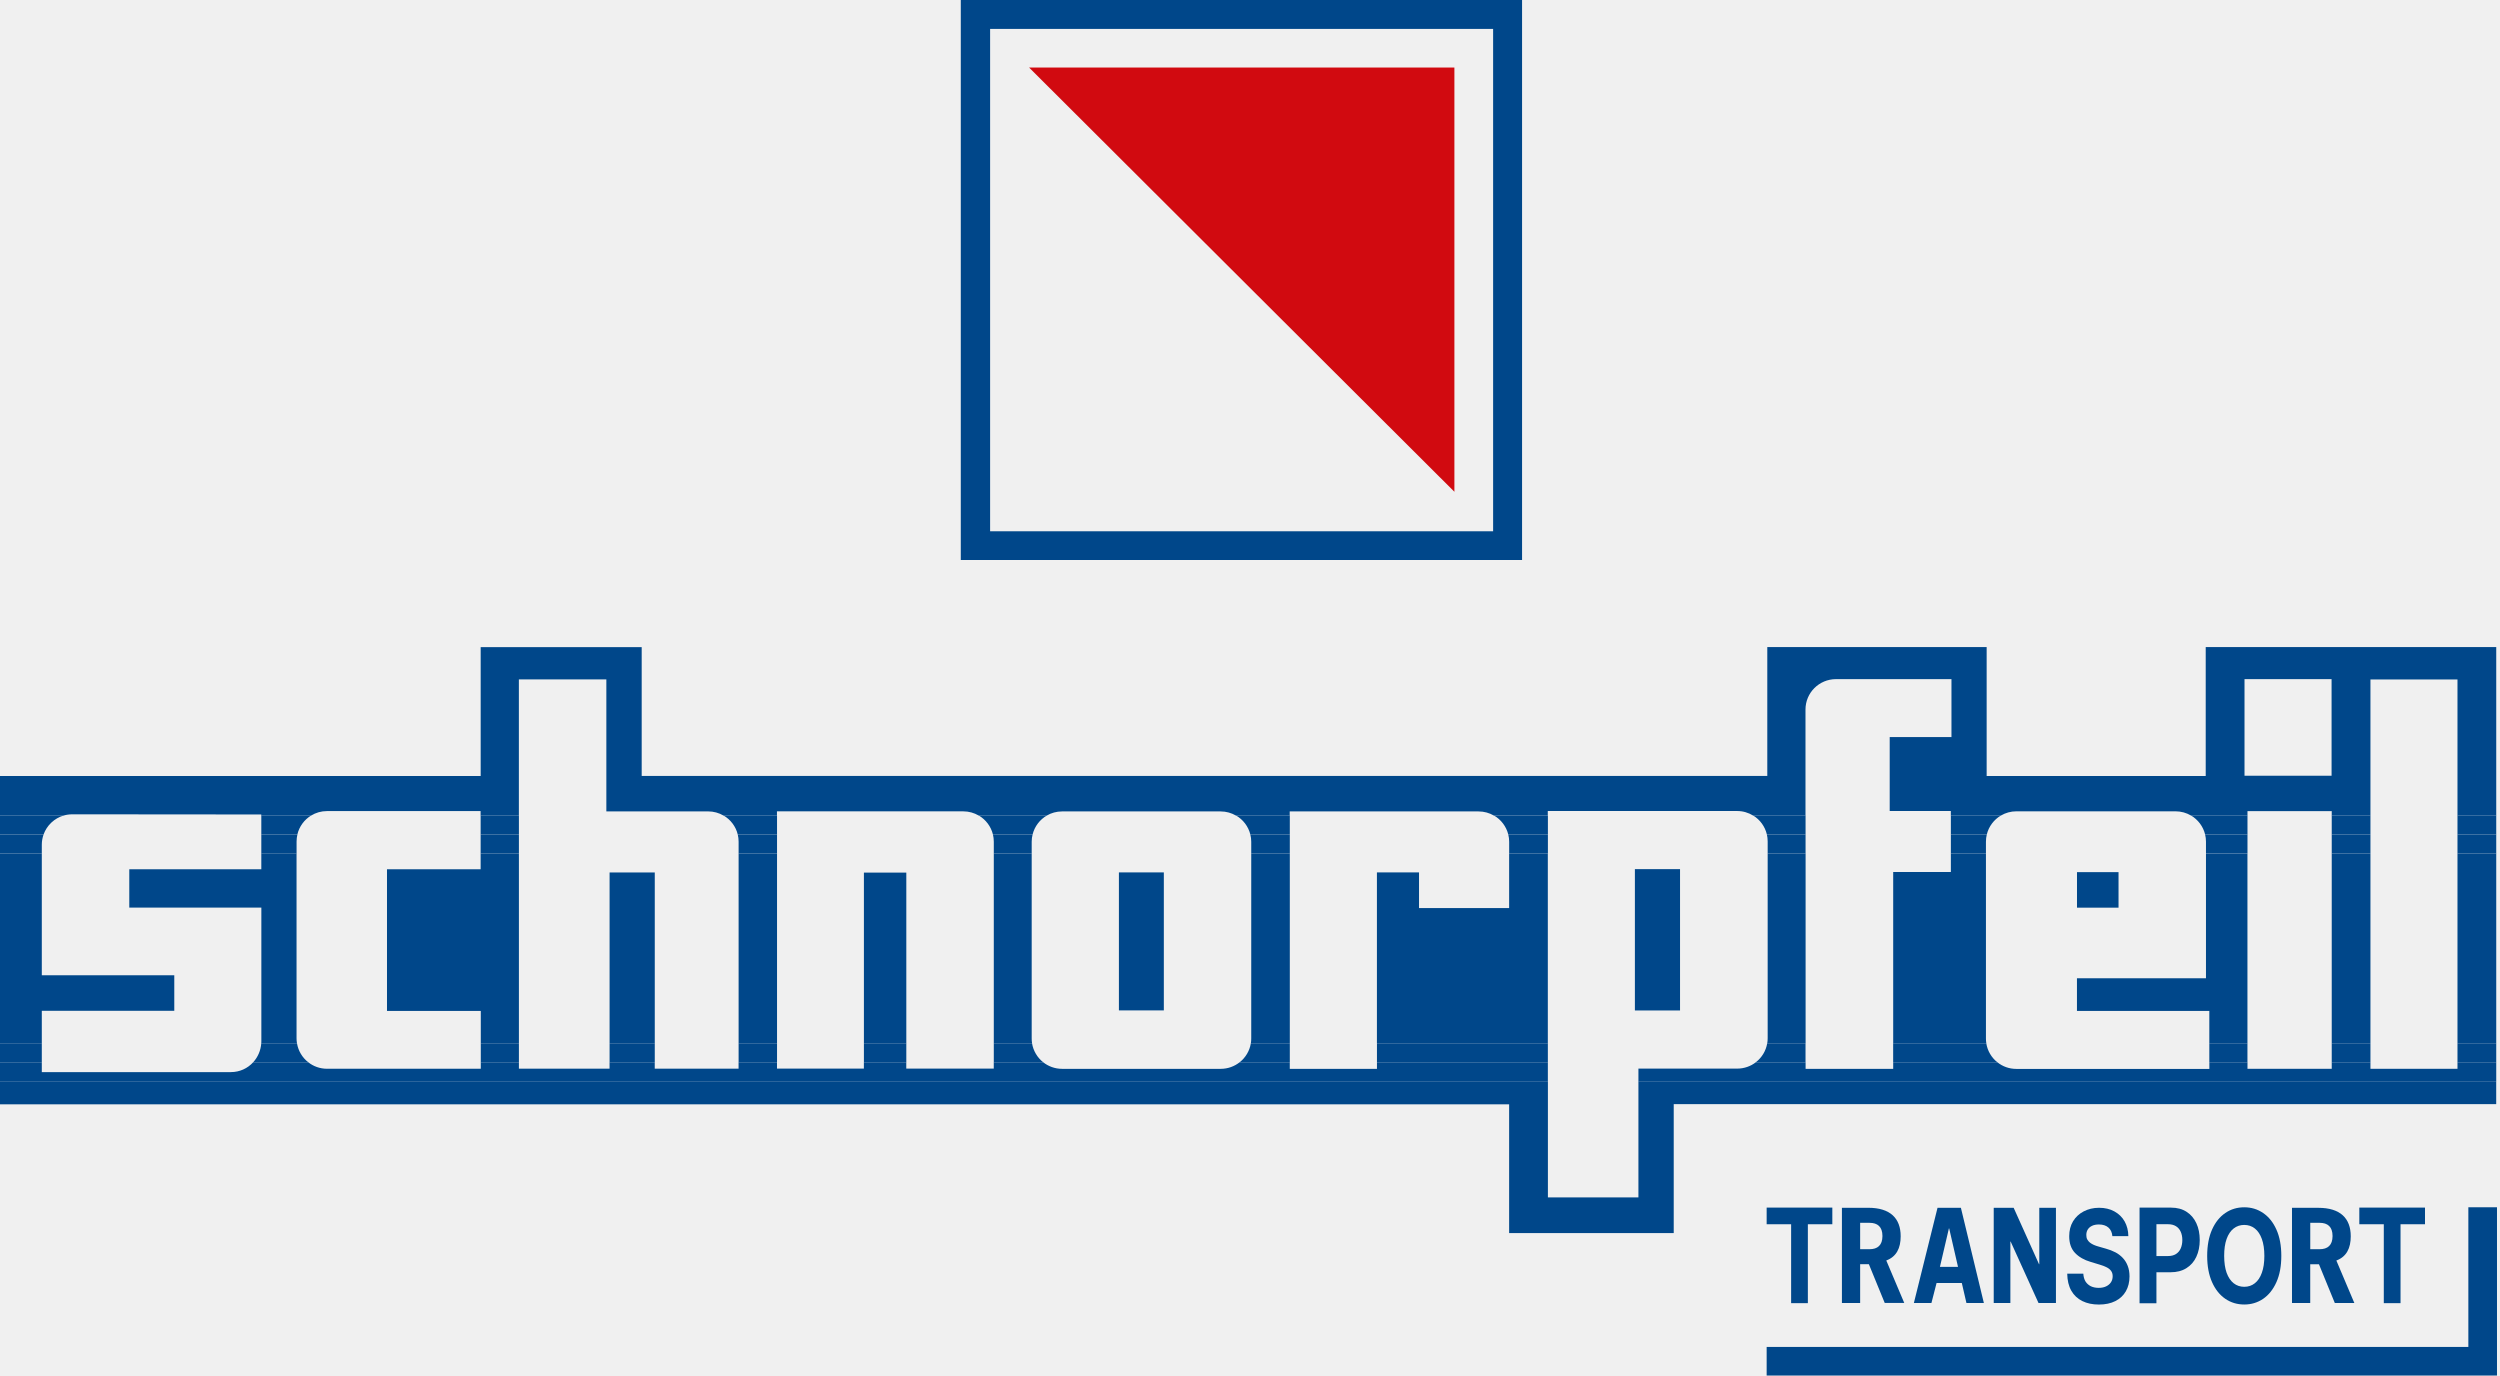
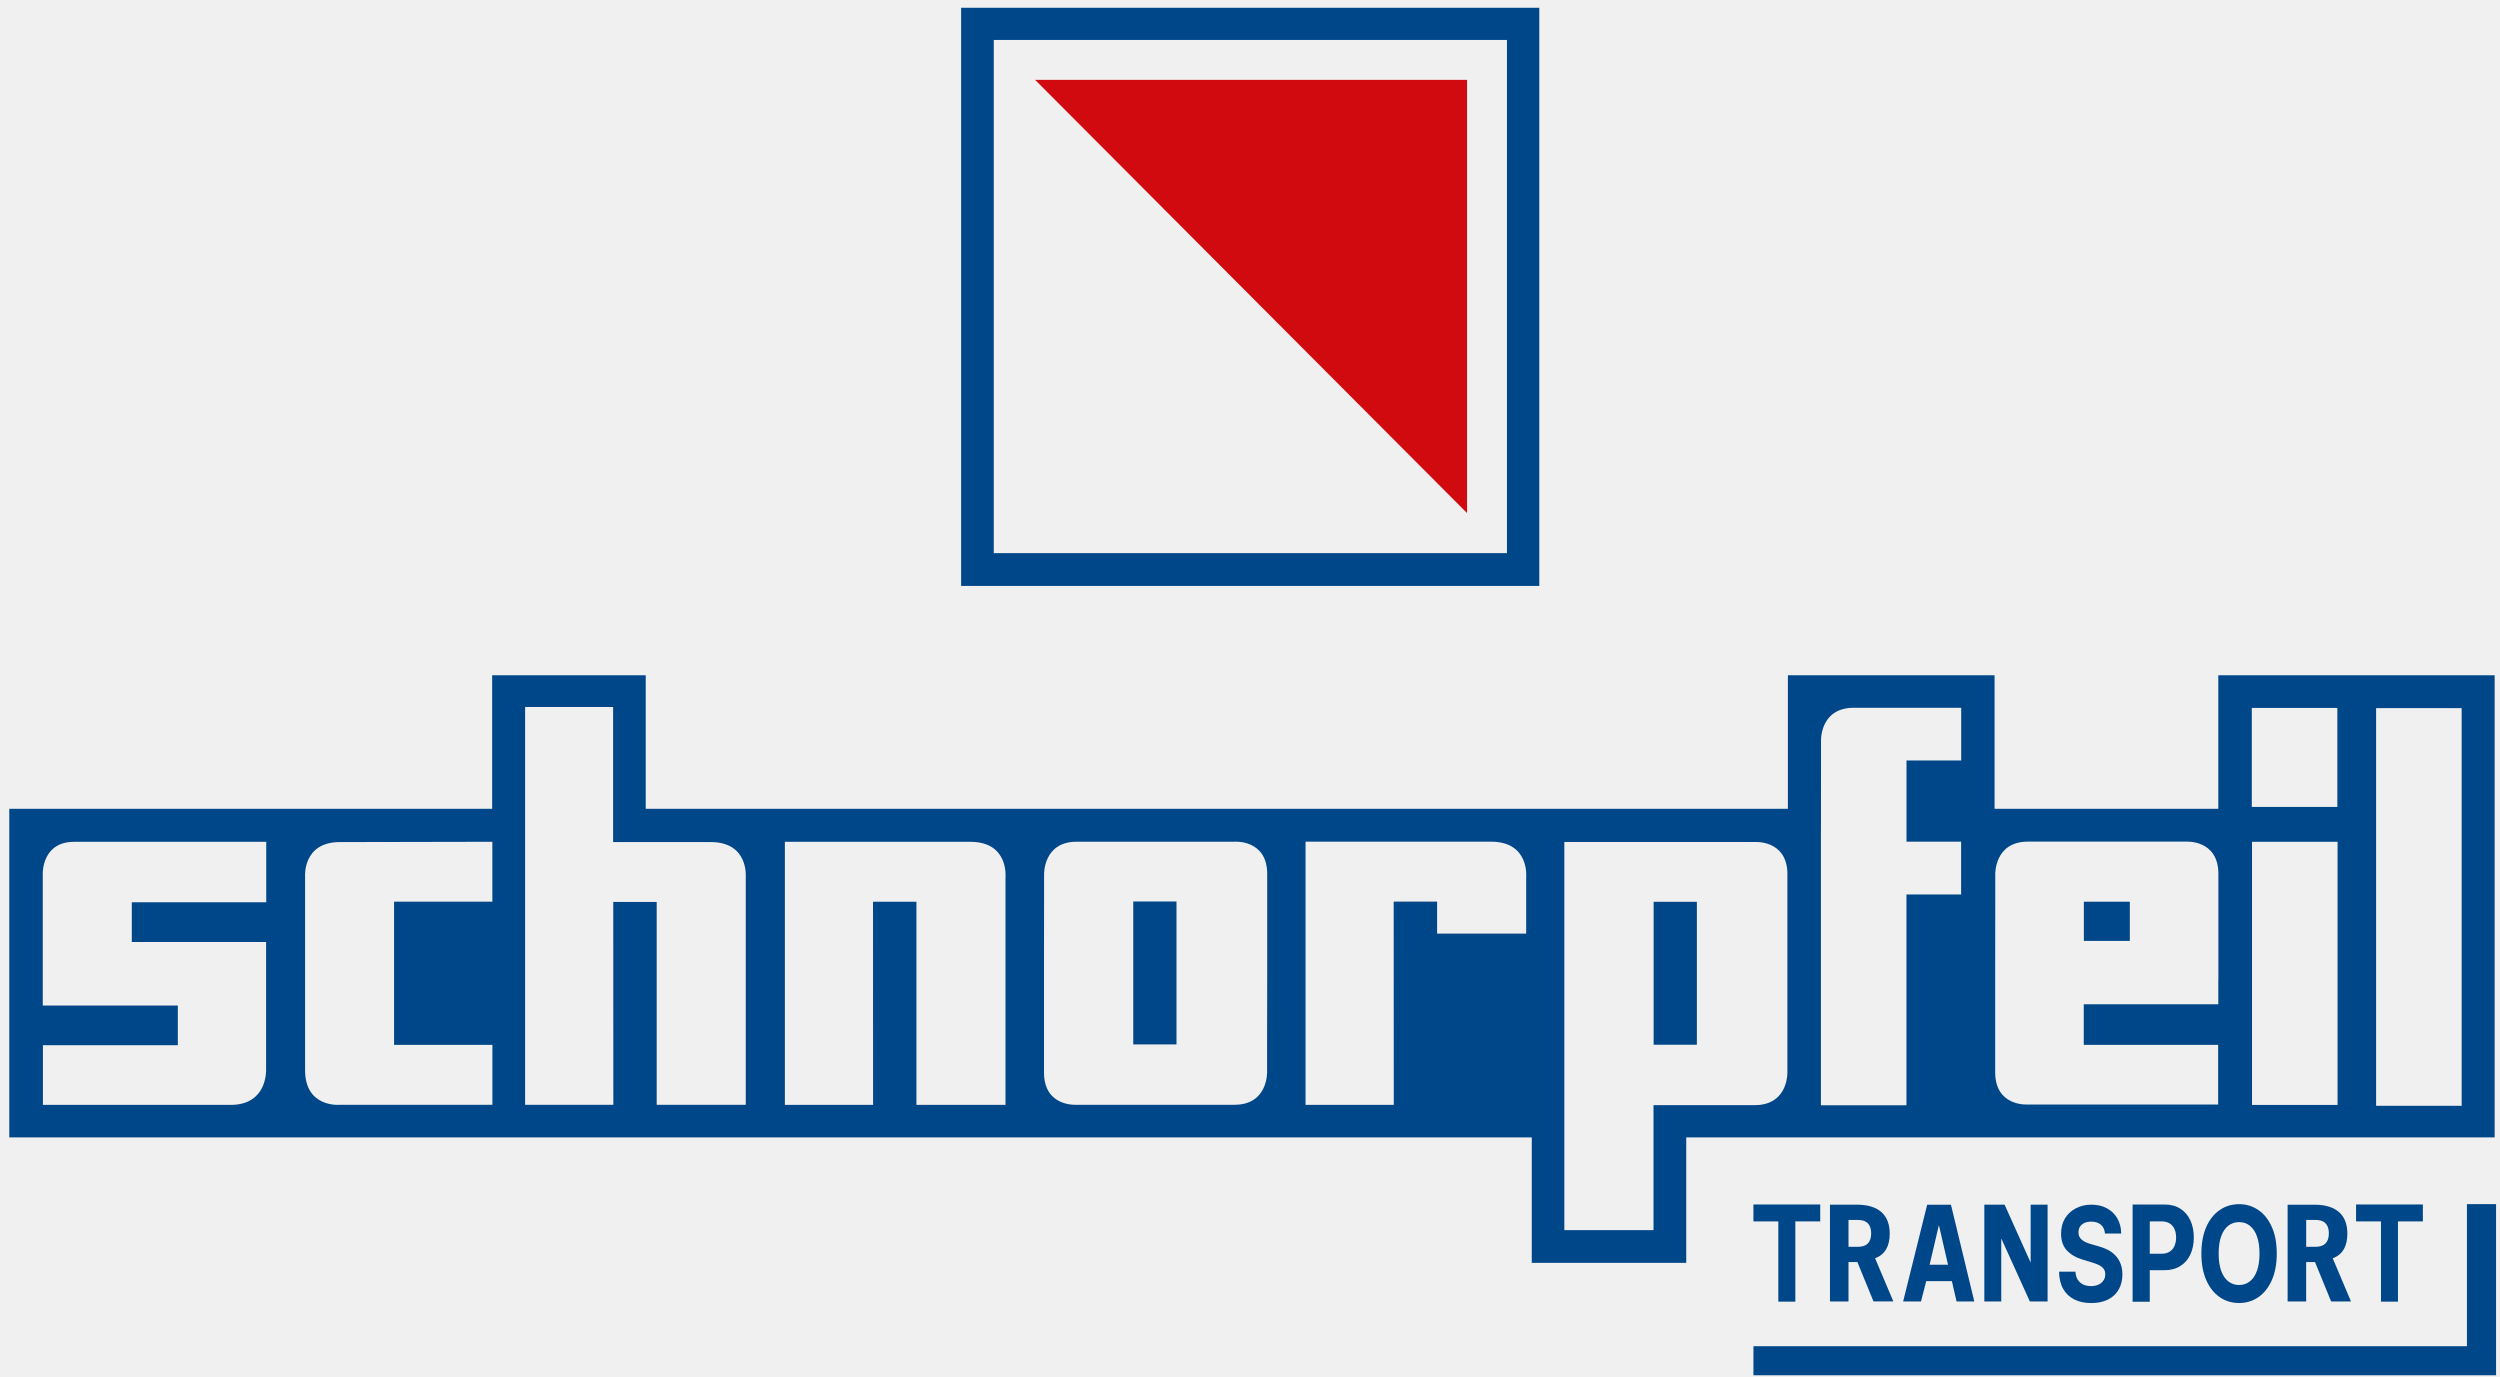
- <svg xmlns="http://www.w3.org/2000/svg" width="665" height="366" viewBox="0 0 665 366" fill="none">
-   <g clip-path="url(#clip0_2366_2)">
-     <path d="M273.74 17.97H386.87V130.81L273.74 17.97Z" fill="#D10A10" />
-     <path fill-rule="evenodd" clip-rule="evenodd" d="M255.57 0H404.87V148.96H255.57V0ZM263.37 7.69H397.17V141.32H263.37V7.69Z" fill="#00478A" />
-     <path fill-rule="evenodd" clip-rule="evenodd" d="M435.82 287.61V318.51H411.74V287.61H0V293.75H401.43V328H445.21V293.7H663.99V287.61H435.81H435.82Z" fill="#00478A" />
-     <path fill-rule="evenodd" clip-rule="evenodd" d="M67.35 282.56C65.88 284.18 63.77 285.18 61.41 285.18H11.12V282.56H0V287.61H411.73V282.56H366.27V284.31H343.08V282.56H329.75C328.37 283.65 326.62 284.31 324.71 284.31H282.52C280.62 284.31 278.87 283.65 277.48 282.56H264.34V284.24H241.07V282.56H229.79V284.24H206.68V282.56H196.46V284.27H174.16V282.56H162.14V284.27H138.03V282.56H127.89V284.29H86.99C85.1 284.29 83.36 283.64 81.99 282.56H67.35ZM467.06 282.56C465.69 283.62 463.96 284.25 462.09 284.25H435.82V287.61H664V282.56H653.69V284.3H630.54V282.56H620.24V284.3H597.83V282.56H587.69V284.33H536.37C534.45 284.34 532.68 283.67 531.29 282.56H503.59V284.31H480.29V282.56H467.06Z" fill="#00478A" />
-     <path fill-rule="evenodd" clip-rule="evenodd" d="M69.5 277.51C69.36 279.46 68.57 281.22 67.35 282.56H81.99C80.43 281.34 79.33 279.55 79 277.51H69.5ZM127.89 277.51V282.56H138.03V277.51H127.89ZM162.15 277.51V282.56H174.17V277.51H162.15ZM196.47 277.51V282.56H206.69V277.51H196.47ZM229.8 277.51V282.56H241.08V277.51H229.8ZM264.35 277.51V282.56H277.49C275.94 281.33 274.85 279.54 274.52 277.51H264.34H264.35ZM332.73 277.51C332.4 279.54 331.31 281.33 329.76 282.56H343.09V277.51H332.73ZM366.27 277.51V282.56H411.73V277.51H366.27ZM470.08 277.51C469.74 279.55 468.63 281.34 467.05 282.55H480.27V277.51H470.07H470.08ZM503.58 277.51V282.56H531.28C529.74 281.32 528.67 279.54 528.35 277.51H503.58ZM587.68 277.51V282.56H597.82V277.51H587.68ZM620.24 277.51V282.56H630.54V277.51H620.24ZM653.69 277.51V282.56H664V277.51H653.69ZM0 282.56V277.51H11.12V282.56H0Z" fill="#00478A" />
-     <path fill-rule="evenodd" clip-rule="evenodd" d="M69.51 227.02V231.23H34.39V241.43H69.52V276.98C69.52 277.16 69.51 277.33 69.5 277.5H78.99C78.92 277.07 78.88 276.63 78.88 276.18V227H69.5V227.02H69.51ZM127.85 227.02V231.23H102.94V268.91H127.89V277.51H138.03V227.02H127.85ZM196.47 227.02V277.51H206.69V227.02H196.47ZM264.35 227.02V277.51H274.53C274.46 277.09 274.43 276.65 274.43 276.22V227.02H264.35ZM332.83 227.02V276.22C332.83 276.66 332.8 277.09 332.73 277.51H343.09V227.02H332.83ZM401.43 227.02V241.55H377.46V232.06H366.26V277.51H411.72V227.02H401.42H401.43ZM470.2 227.02V276.16C470.2 276.62 470.16 277.07 470.09 277.51H480.29V227.02H470.2ZM518.93 227.02V231.95H503.59V277.51H528.36C528.29 277.1 528.26 276.68 528.26 276.25V227.02H518.93ZM586.79 227.02V260.21H552.47V268.9H587.68V277.51H597.82V227.02H586.79ZM620.24 227.02V277.51H630.54V227.02H620.24ZM653.69 227.02V277.51H664V227.02H653.69ZM0 277.51V227.02H11.12V259.42H46.36V268.88H11.12V277.52H0V277.51ZM174.17 277.51V232.07H162.15V277.51H174.17ZM241.08 277.51V232.11H229.8V277.51H241.08ZM552.48 231.99H563.53V241.44H552.48V231.99ZM434.88 231.19H446.89V268.78H434.88V231.19ZM297.63 232.06H309.58V268.77H297.63V232.06Z" fill="#00478A" />
-     <path fill-rule="evenodd" clip-rule="evenodd" d="M69.51 221.97V227.02H78.89V223.84C78.89 223.2 78.97 222.57 79.11 221.97H69.51ZM127.85 221.97V227.02H138.03V221.97H127.85ZM196.24 221.97C196.39 222.58 196.47 223.23 196.47 223.89V227.02H206.69V221.97H196.24ZM264.12 221.97C264.27 222.59 264.35 223.24 264.35 223.9V227.02H274.43V223.93C274.43 223.25 274.51 222.6 274.67 221.97H264.12ZM332.59 221.97C332.75 222.59 332.83 223.25 332.83 223.93V227.02H343.09V221.97H332.59ZM401.2 221.97C401.36 222.59 401.44 223.25 401.44 223.93V227.02H411.74V221.97H401.2ZM469.99 221.97C470.13 222.56 470.2 223.18 470.2 223.81V227.02H480.28V221.97H469.99ZM518.93 221.97V227.02H528.26V223.89C528.26 223.23 528.34 222.58 528.49 221.96H518.93V221.97ZM586.56 221.97C586.71 222.59 586.79 223.23 586.79 223.89V227.01H597.83V221.96H586.56V221.97ZM620.24 221.97V227.02H630.54V221.97H620.24ZM653.69 221.97V227.02H664V221.97H653.69ZM0 227.02V221.97H11.59C11.29 222.82 11.12 223.74 11.12 224.69V227.02H0Z" fill="#00478A" />
-     <path fill-rule="evenodd" clip-rule="evenodd" d="M69.51 216.92V221.97H79.1C79.6 219.84 80.95 218.03 82.77 216.92H69.51ZM127.85 216.92V221.97H138.03V216.92H127.85ZM192.46 216.92C194.33 218.01 195.72 219.82 196.24 221.97H206.69V216.92H192.46ZM260.35 216.92C262.21 218.01 263.59 219.82 264.12 221.97H274.67C275.21 219.81 276.6 218 278.48 216.92H260.35ZM328.78 216.92C330.65 218 332.05 219.81 332.59 221.97H343.09V216.92H328.78ZM397.39 216.92C399.26 218 400.66 219.81 401.2 221.97H411.74V216.93H397.39V216.92ZM466.34 216.92C468.15 218.03 469.49 219.84 469.99 221.97H480.28V216.92H466.34ZM518.93 216.92V221.97H528.49C529.01 219.83 530.39 218.02 532.25 216.92H518.93ZM582.81 216.92C584.66 218.02 586.04 219.82 586.56 221.97H597.83V216.92H582.81ZM620.24 216.92V221.97H630.54V216.92H620.24ZM653.69 216.92V221.97H664V216.92H653.69ZM0 221.97V216.92H16.96C14.46 217.65 12.46 219.54 11.59 221.97H0Z" fill="#00478A" />
-     <path fill-rule="evenodd" clip-rule="evenodd" d="M0 216.92V206.41H127.86V172.13H170.69V206.39H470.1V172.12H528.45V206.41H586.72V172.12H664V216.93H653.69V180.73H630.54V216.93H620.24V215.76H597.83V216.93H582.81C581.6 216.22 580.19 215.81 578.69 215.81H536.36C534.86 215.81 533.45 216.22 532.24 216.93H518.92V215.73H502.66V196.06H519.09V180.65H488.37C483.89 180.65 480.26 184.27 480.26 188.74V216.93H466.32C465.08 216.17 463.63 215.73 462.07 215.73H411.71V216.93H397.36C396.17 216.24 394.78 215.84 393.3 215.84H343.06V216.93H328.75C327.56 216.24 326.17 215.84 324.69 215.84H282.5C281.02 215.84 279.64 216.24 278.45 216.93H260.33C259.13 216.23 257.72 215.82 256.22 215.82H206.67V216.93H192.44C191.24 216.23 189.84 215.83 188.35 215.83H161.29V180.72H138.02V216.93H127.84V215.75H86.97C85.43 215.75 83.99 216.18 82.76 216.93H69.5V216.65L23.77 216.61H19.21C18.42 216.61 17.66 216.72 16.94 216.93H0V216.92ZM597.04 180.65H620.2V206.34H597.04V180.65Z" fill="#00478A" />
-     <path d="M627.58 325.65V321.22H645.05V325.65H638.54V346.64H634.09V325.65H627.58Z" fill="#00478A" />
-     <path d="M606.83 334.06C606.83 336.8 606.39 339.14 605.52 341.07C604.66 342.99 603.48 344.47 601.99 345.49C600.5 346.5 598.83 347 596.97 347C595.11 347 593.42 346.5 591.93 345.48C590.44 344.46 589.27 342.99 588.41 341.06C587.55 339.14 587.11 336.8 587.11 334.07C587.11 331.34 587.55 328.99 588.41 327.06C589.27 325.13 590.45 323.66 591.93 322.66C593.42 321.64 595.1 321.14 596.97 321.14C598.84 321.14 600.5 321.64 601.99 322.66C603.49 323.67 604.66 325.14 605.52 327.06C606.39 328.98 606.83 331.32 606.83 334.07V334.06ZM602.32 334.06C602.32 332.28 602.09 330.78 601.65 329.56C601.21 328.34 600.59 327.41 599.79 326.78C598.99 326.15 598.05 325.83 596.97 325.83C595.89 325.83 594.95 326.15 594.15 326.78C593.35 327.41 592.72 328.33 592.28 329.56C591.84 330.78 591.63 332.28 591.63 334.06C591.63 335.84 591.85 337.34 592.28 338.56C592.73 339.78 593.35 340.71 594.15 341.34C594.95 341.97 595.89 342.29 596.97 342.29C598.05 342.29 598.99 341.97 599.79 341.34C600.59 340.71 601.22 339.79 601.65 338.56C602.1 337.34 602.32 335.84 602.32 334.06Z" fill="#00478A" />
-     <path d="M569.12 346.65V321.23H577.51C579.12 321.23 580.5 321.6 581.63 322.34C582.77 323.07 583.63 324.08 584.23 325.38C584.83 326.67 585.13 328.16 585.13 329.85C585.13 331.54 584.82 333.03 584.22 334.32C583.62 335.61 582.73 336.62 581.57 337.34C580.42 338.06 579.03 338.42 577.39 338.42H572.04V334.11H576.66C577.53 334.11 578.24 333.93 578.8 333.58C579.37 333.21 579.79 332.72 580.07 332.08C580.35 331.43 580.5 330.69 580.5 329.86C580.5 329.03 580.36 328.28 580.07 327.65C579.79 327.01 579.37 326.52 578.8 326.17C578.23 325.81 577.51 325.64 576.64 325.64H573.61V346.67H569.11V346.65H569.12Z" fill="#00478A" />
-     <path d="M561.89 328.82C561.81 327.84 561.46 327.07 560.84 326.53C560.22 325.99 559.37 325.71 558.31 325.71C557.59 325.71 556.98 325.83 556.48 326.07C555.98 326.31 555.6 326.64 555.34 327.06C555.08 327.48 554.96 327.97 554.96 328.5C554.96 328.95 555.03 329.34 555.2 329.67C555.38 330 555.62 330.29 555.93 330.54C556.24 330.78 556.59 330.98 556.99 331.16C557.39 331.33 557.83 331.48 558.28 331.6L560.16 332.14C561.08 332.39 561.91 332.71 562.68 333.11C563.45 333.51 564.11 334.02 564.67 334.62C565.23 335.21 565.66 335.92 565.97 336.72C566.29 337.53 566.44 338.45 566.45 339.5C566.45 341.04 566.12 342.36 565.47 343.49C564.83 344.6 563.9 345.48 562.68 346.09C561.47 346.7 560.02 347.01 558.31 347.01C556.6 347.01 555.15 346.7 553.89 346.08C552.64 345.46 551.66 344.54 550.97 343.33C550.27 342.11 549.91 340.59 549.88 338.79H554.16C554.21 339.63 554.41 340.33 554.76 340.9C555.12 341.45 555.61 341.87 556.2 342.16C556.81 342.44 557.49 342.57 558.26 342.57C559.03 342.57 559.66 342.44 560.21 342.18C560.77 341.92 561.2 341.56 561.51 341.09C561.82 340.63 561.97 340.1 561.97 339.48C561.97 338.92 561.83 338.45 561.55 338.06C561.27 337.68 560.88 337.35 560.34 337.09C559.82 336.82 559.17 336.58 558.41 336.36L556.13 335.67C554.37 335.16 552.97 334.35 551.94 333.26C550.92 332.17 550.41 330.7 550.41 328.85C550.41 327.33 550.74 326.01 551.42 324.88C552.11 323.75 553.05 322.86 554.26 322.23C555.47 321.6 556.82 321.27 558.35 321.27C559.88 321.27 561.27 321.59 562.42 322.23C563.58 322.87 564.5 323.75 565.14 324.88C565.78 326.01 566.12 327.32 566.14 328.82H561.9H561.92H561.89Z" fill="#00478A" />
-     <path d="M469.93 325.65V321.22H487.4V325.65H480.89V346.64H476.44V325.65H469.93Z" fill="#00478A" />
-     <path d="M530.33 346.59V321.27H535.63L542.38 336.28H542.45V321.27H546.88V346.59H542.24L534.83 330.25H534.76V346.59H530.33Z" fill="#00478A" />
-     <path d="M516.01 336.99H520.83L518.48 326.75H518.41L516.02 336.99H516.01ZM509.09 346.6L515.38 321.28H521.6L527.71 346.6H523.07L521.84 341.27H515.13L513.76 346.6H509.09Z" fill="#00478A" />
-     <path d="M494.8 332.29H497.29C499.43 332.29 500.73 331.24 500.73 328.78C500.73 326.32 499.43 325.27 497.29 325.27H494.8V332.28V332.29ZM501.34 346.59L497.12 336.28H494.8V346.59H489.95V321.27H496.97C502.8 321.27 505.58 324.07 505.58 328.84C505.58 332 504.46 334.28 501.75 335.29L506.53 346.58H501.33H501.34V346.59Z" fill="#00478A" />
-     <path d="M614.53 332.29H617.02C619.16 332.29 620.46 331.24 620.46 328.78C620.46 326.32 619.16 325.27 617.02 325.27H614.53V332.28V332.29ZM621.06 346.6L616.84 336.29H614.52V346.6H609.67V321.28H616.69C622.52 321.28 625.3 324.08 625.3 328.85C625.3 332.01 624.18 334.29 621.47 335.3L626.25 346.59H621.05L621.06 346.6Z" fill="#00478A" />
-     <path d="M656.58 321.13V358.29H469.93V365.9H664.2V321.13H656.58Z" fill="#00478A" />
+ <svg xmlns="http://www.w3.org/2000/svg" width="654" height="360" viewBox="0 0 654 360" fill="none">
+   <g clip-path="url(#clip0_2716_127)">
+     <path d="M616.35 319.52V315.09H633.82V319.52H627.31V340.51H622.86V319.52H616.35Z" fill="#00478A" />
+     <path d="M603.3 326.16H605.79C607.93 326.16 609.23 325.11 609.23 322.65C609.23 320.19 607.93 319.14 605.79 319.14H603.3V326.15V326.16ZM609.83 340.47L605.61 330.16H603.29V340.47H598.44V315.15H605.46C611.29 315.15 614.07 317.95 614.07 322.72C614.07 325.88 612.95 328.16 610.24 329.17L615.02 340.46H609.82L609.83 340.47Z" fill="#00478A" />
+     <path d="M595.6 327.93C595.6 330.67 595.16 333.01 594.29 334.94C593.43 336.86 592.25 338.34 590.76 339.36C589.27 340.37 587.6 340.87 585.74 340.87C583.88 340.87 582.19 340.37 580.7 339.35C579.21 338.33 578.04 336.86 577.18 334.93C576.32 333.01 575.88 330.67 575.88 327.94C575.88 325.21 576.32 322.86 577.18 320.93C578.04 319 579.22 317.53 580.7 316.53C582.19 315.51 583.87 315.01 585.74 315.01C587.61 315.01 589.27 315.51 590.76 316.53C592.26 317.54 593.43 319.01 594.29 320.93C595.16 322.85 595.6 325.19 595.6 327.94V327.93ZM591.09 327.93C591.09 326.15 590.86 324.65 590.42 323.43C589.98 322.21 589.36 321.28 588.56 320.65C587.76 320.02 586.82 319.7 585.74 319.7C584.66 319.7 583.72 320.02 582.92 320.65C582.12 321.28 581.49 322.2 581.05 323.43C580.61 324.65 580.4 326.15 580.4 327.93C580.4 329.71 580.62 331.21 581.05 332.43C581.5 333.65 582.12 334.58 582.92 335.21C583.72 335.84 584.66 336.16 585.74 336.16C586.82 336.16 587.76 335.84 588.56 335.21C589.36 334.58 589.99 333.66 590.42 332.43C590.87 331.21 591.09 329.71 591.09 327.93Z" fill="#00478A" />
+     <path d="M557.89 340.52V315.1H566.28C567.89 315.1 569.27 315.47 570.4 316.21C571.54 316.94 572.4 317.95 573 319.25C573.6 320.54 573.9 322.03 573.9 323.72C573.9 325.41 573.59 326.9 572.99 328.19C572.39 329.48 571.5 330.49 570.34 331.21C569.19 331.93 567.8 332.29 566.16 332.29H560.81V327.98H565.43C566.3 327.98 567.01 327.8 567.57 327.45C568.14 327.08 568.56 326.59 568.84 325.95C569.12 325.3 569.27 324.56 569.27 323.73C569.27 322.9 569.13 322.15 568.84 321.52C568.56 320.88 568.14 320.39 567.57 320.04C567 319.68 566.28 319.51 565.41 319.51H562.38V340.54H557.88V340.52H557.89Z" fill="#00478A" />
+     <path d="M550.66 322.69C550.58 321.71 550.23 320.94 549.61 320.4C548.99 319.86 548.14 319.58 547.08 319.58C546.36 319.58 545.75 319.7 545.25 319.94C544.75 320.18 544.37 320.51 544.11 320.93C543.85 321.35 543.73 321.84 543.73 322.37C543.73 322.82 543.8 323.21 543.97 323.54C544.15 323.87 544.39 324.16 544.7 324.41C545.01 324.65 545.36 324.85 545.76 325.03C546.16 325.2 546.6 325.35 547.05 325.47L548.93 326.01C549.85 326.26 550.68 326.58 551.45 326.98C552.22 327.38 552.88 327.89 553.44 328.49C554 329.08 554.43 329.79 554.74 330.59C555.06 331.4 555.21 332.32 555.22 333.37C555.22 334.91 554.89 336.23 554.24 337.36C553.6 338.47 552.67 339.35 551.45 339.96C550.24 340.57 548.79 340.88 547.08 340.88C545.37 340.88 543.92 340.57 542.66 339.95C541.41 339.33 540.43 338.41 539.74 337.2C539.04 335.98 538.68 334.46 538.65 332.66H542.93C542.98 333.5 543.18 334.2 543.53 334.77C543.89 335.32 544.38 335.74 544.97 336.03C545.58 336.31 546.26 336.44 547.03 336.44C547.8 336.44 548.43 336.31 548.98 336.05C549.54 335.79 549.97 335.43 550.28 334.96C550.59 334.5 550.74 333.97 550.74 333.35C550.74 332.79 550.6 332.32 550.32 331.93C550.04 331.55 549.65 331.22 549.11 330.96C548.59 330.69 547.94 330.45 547.18 330.23L544.9 329.54C543.14 329.03 541.74 328.22 540.71 327.13C539.69 326.04 539.18 324.57 539.18 322.72C539.18 321.2 539.51 319.88 540.19 318.75C540.88 317.62 541.82 316.73 543.03 316.1C544.24 315.47 545.59 315.14 547.12 315.14C548.65 315.14 550.04 315.46 551.19 316.1C552.35 316.74 553.27 317.62 553.91 318.75C554.55 319.88 554.89 321.19 554.91 322.69H550.67H550.69H550.66Z" fill="#00478A" />
+     <path d="M519.1 340.46V315.14H524.4L531.15 330.15H531.22V315.14H535.65V340.46H531.01L523.6 324.12H523.53V340.46H519.1Z" fill="#00478A" />
+     <path d="M504.78 330.86H509.6L507.25 320.62H507.18L504.79 330.86H504.78ZM497.86 340.47L504.15 315.15H510.37L516.48 340.47H511.84L510.61 335.14H503.9L502.53 340.47H497.86Z" fill="#00478A" />
+     <path d="M483.57 326.16H486.06C488.2 326.16 489.5 325.11 489.5 322.65C489.5 320.19 488.2 319.14 486.06 319.14H483.57V326.15V326.16ZM490.11 340.46L485.89 330.15H483.57V340.46H478.72V315.14H485.74C491.57 315.14 494.35 317.94 494.35 322.71C494.35 325.87 493.23 328.15 490.52 329.16L495.3 340.45H490.1H490.11V340.46Z" fill="#00478A" />
+     <path d="M458.7 319.52V315.09H476.17V319.52H469.66V340.51H465.21V319.52H458.7Z" fill="#00478A" />
+     <path d="M645.35 315V352.16H458.7V359.77H652.97V315H645.35Z" fill="#00478A" />
+     <path d="M557.16 235.89H545.14V246.14H557.16V235.89Z" fill="#00478A" />
+     <path d="M443.9 235.91H432.59V273.3H443.9V235.91Z" fill="#00478A" />
+     <path d="M307.77 235.83H296.46V273.22H307.77V235.83Z" fill="#00478A" />
+     <path d="M580.31 176.65V211.59H521.78V176.65H467.71V211.59H168.92V176.65H128.75V211.59H2.43V297.54H400.71V330.37H441.12V297.54H652.6V176.65H580.31ZM69.65 220.23V236.04H34.48V246.42H69.61V279.75C69.61 280.19 69.9 289.04 60.32 289.04H11.23V273.43H46.52V263.04H11.19V228.41C11.19 228.41 11.02 220.22 19.38 220.22H69.65V220.23ZM128.81 273.34V289.02H88.85C88.85 289.02 79.81 289.84 79.81 279.98V229.37C79.81 229.37 79.09 220.29 88.89 220.29C98.69 220.29 128.58 220.21 128.8 220.21V235.87H103.09V273.34H128.81ZM195.09 229.49V289.01H171.79V235.94H160.43L160.45 289.01H137.37V184.95H160.39V220.28H185.88C195.97 220.28 195.08 229.49 195.08 229.49H195.09ZM263.04 229.44V289.03H239.74V235.89H228.38L228.4 289.03H205.32V220.22H253.84C263.93 220.22 263.04 229.44 263.04 229.44ZM331.5 256.5L331.47 273.37V280.47C331.47 280.47 331.72 289.01 322.95 289.01H281.54C281.54 289.01 273.11 289.59 273.11 280.57V253.03L273.13 235.81V228.73C273.13 228.73 272.89 220.19 281.66 220.19H323.07C323.07 220.19 331.38 219.63 331.5 228.43V256.5ZM399.25 229.41V244.23H375.95V235.86H364.59L364.61 289.04H341.53V220.18H390.05C400.14 220.18 399.25 229.41 399.25 229.41ZM467.58 228.09V280.74C467.56 281.94 467.1 289.1 459.06 289.1H432.56V321.8H409.23V220.27H459.18C459.18 220.27 467.19 219.75 467.58 228.09ZM513.05 198.94H498.74V220.18H513.03V233.99H498.73V289.13H476.35V217.9H476.36L476.38 200.73V193.67C476.38 193.67 476.14 185.16 484.91 185.16H513.05V198.94ZM580.33 256.11H580.31V262.72H545.11V273.34H580.27V288.94H530.36C530.36 288.94 522.06 289.5 521.94 280.7V252.91L521.96 235.79V228.71C521.96 228.71 521.72 220.17 530.49 220.17H571.89C571.89 220.17 580.33 219.59 580.33 228.6V256.11ZM589.07 185.2H611.45V211.09H589.07V185.2ZM611.51 289.05H589.13V220.22H611.51V289.05ZM643.97 289.27H621.59V185.25H643.97V289.27Z" fill="#00478A" />
+     <path d="M251.43 2.03V153.28H402.68V2.03H251.43ZM394.22 144.7H259.97V10.45H394.22V144.7Z" fill="#00478A" />
+     <path d="M270.78 20.89H383.78V134.22C383.78 134.22 270.36 20.47 270.78 20.89Z" fill="#D10A10" />
  </g>
  <defs>
-     <clipPath id="clip0_2366_2">
-       <rect width="665" height="366" fill="white" />
+     <clipPath id="clip0_2716_127">
+       <rect width="653.77" height="359.87" fill="white" />
    </clipPath>
  </defs>
</svg>
